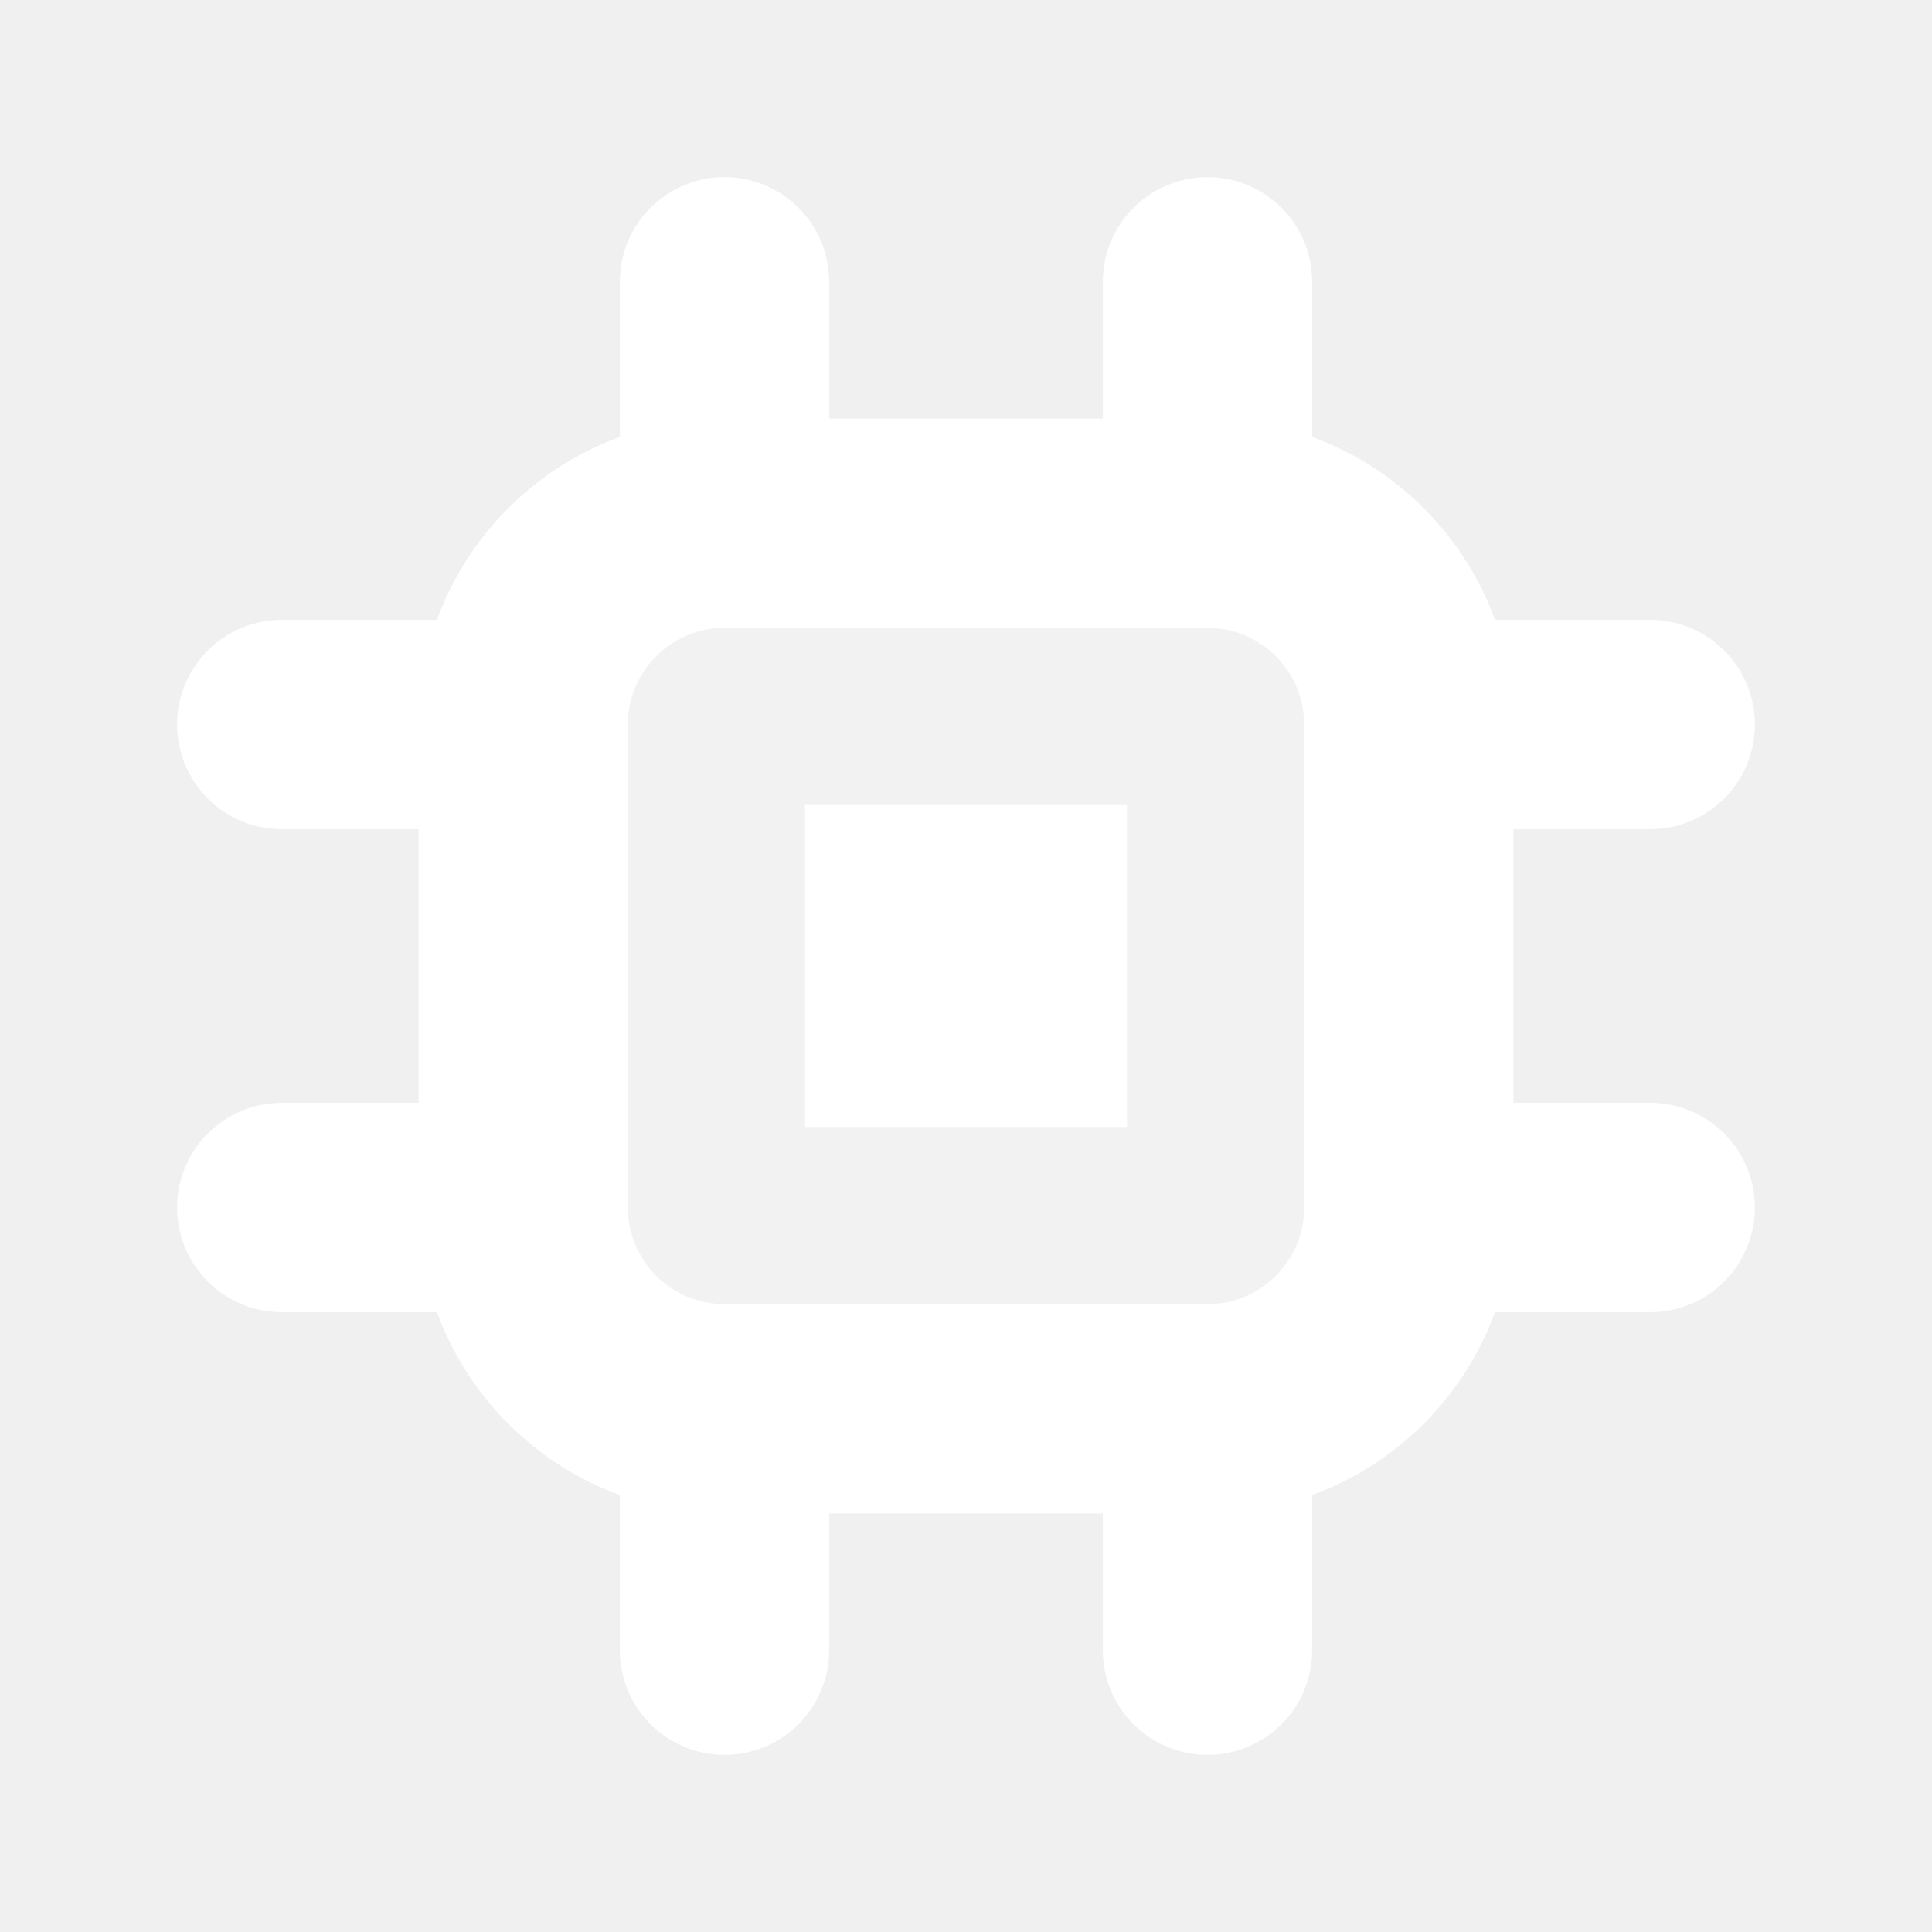
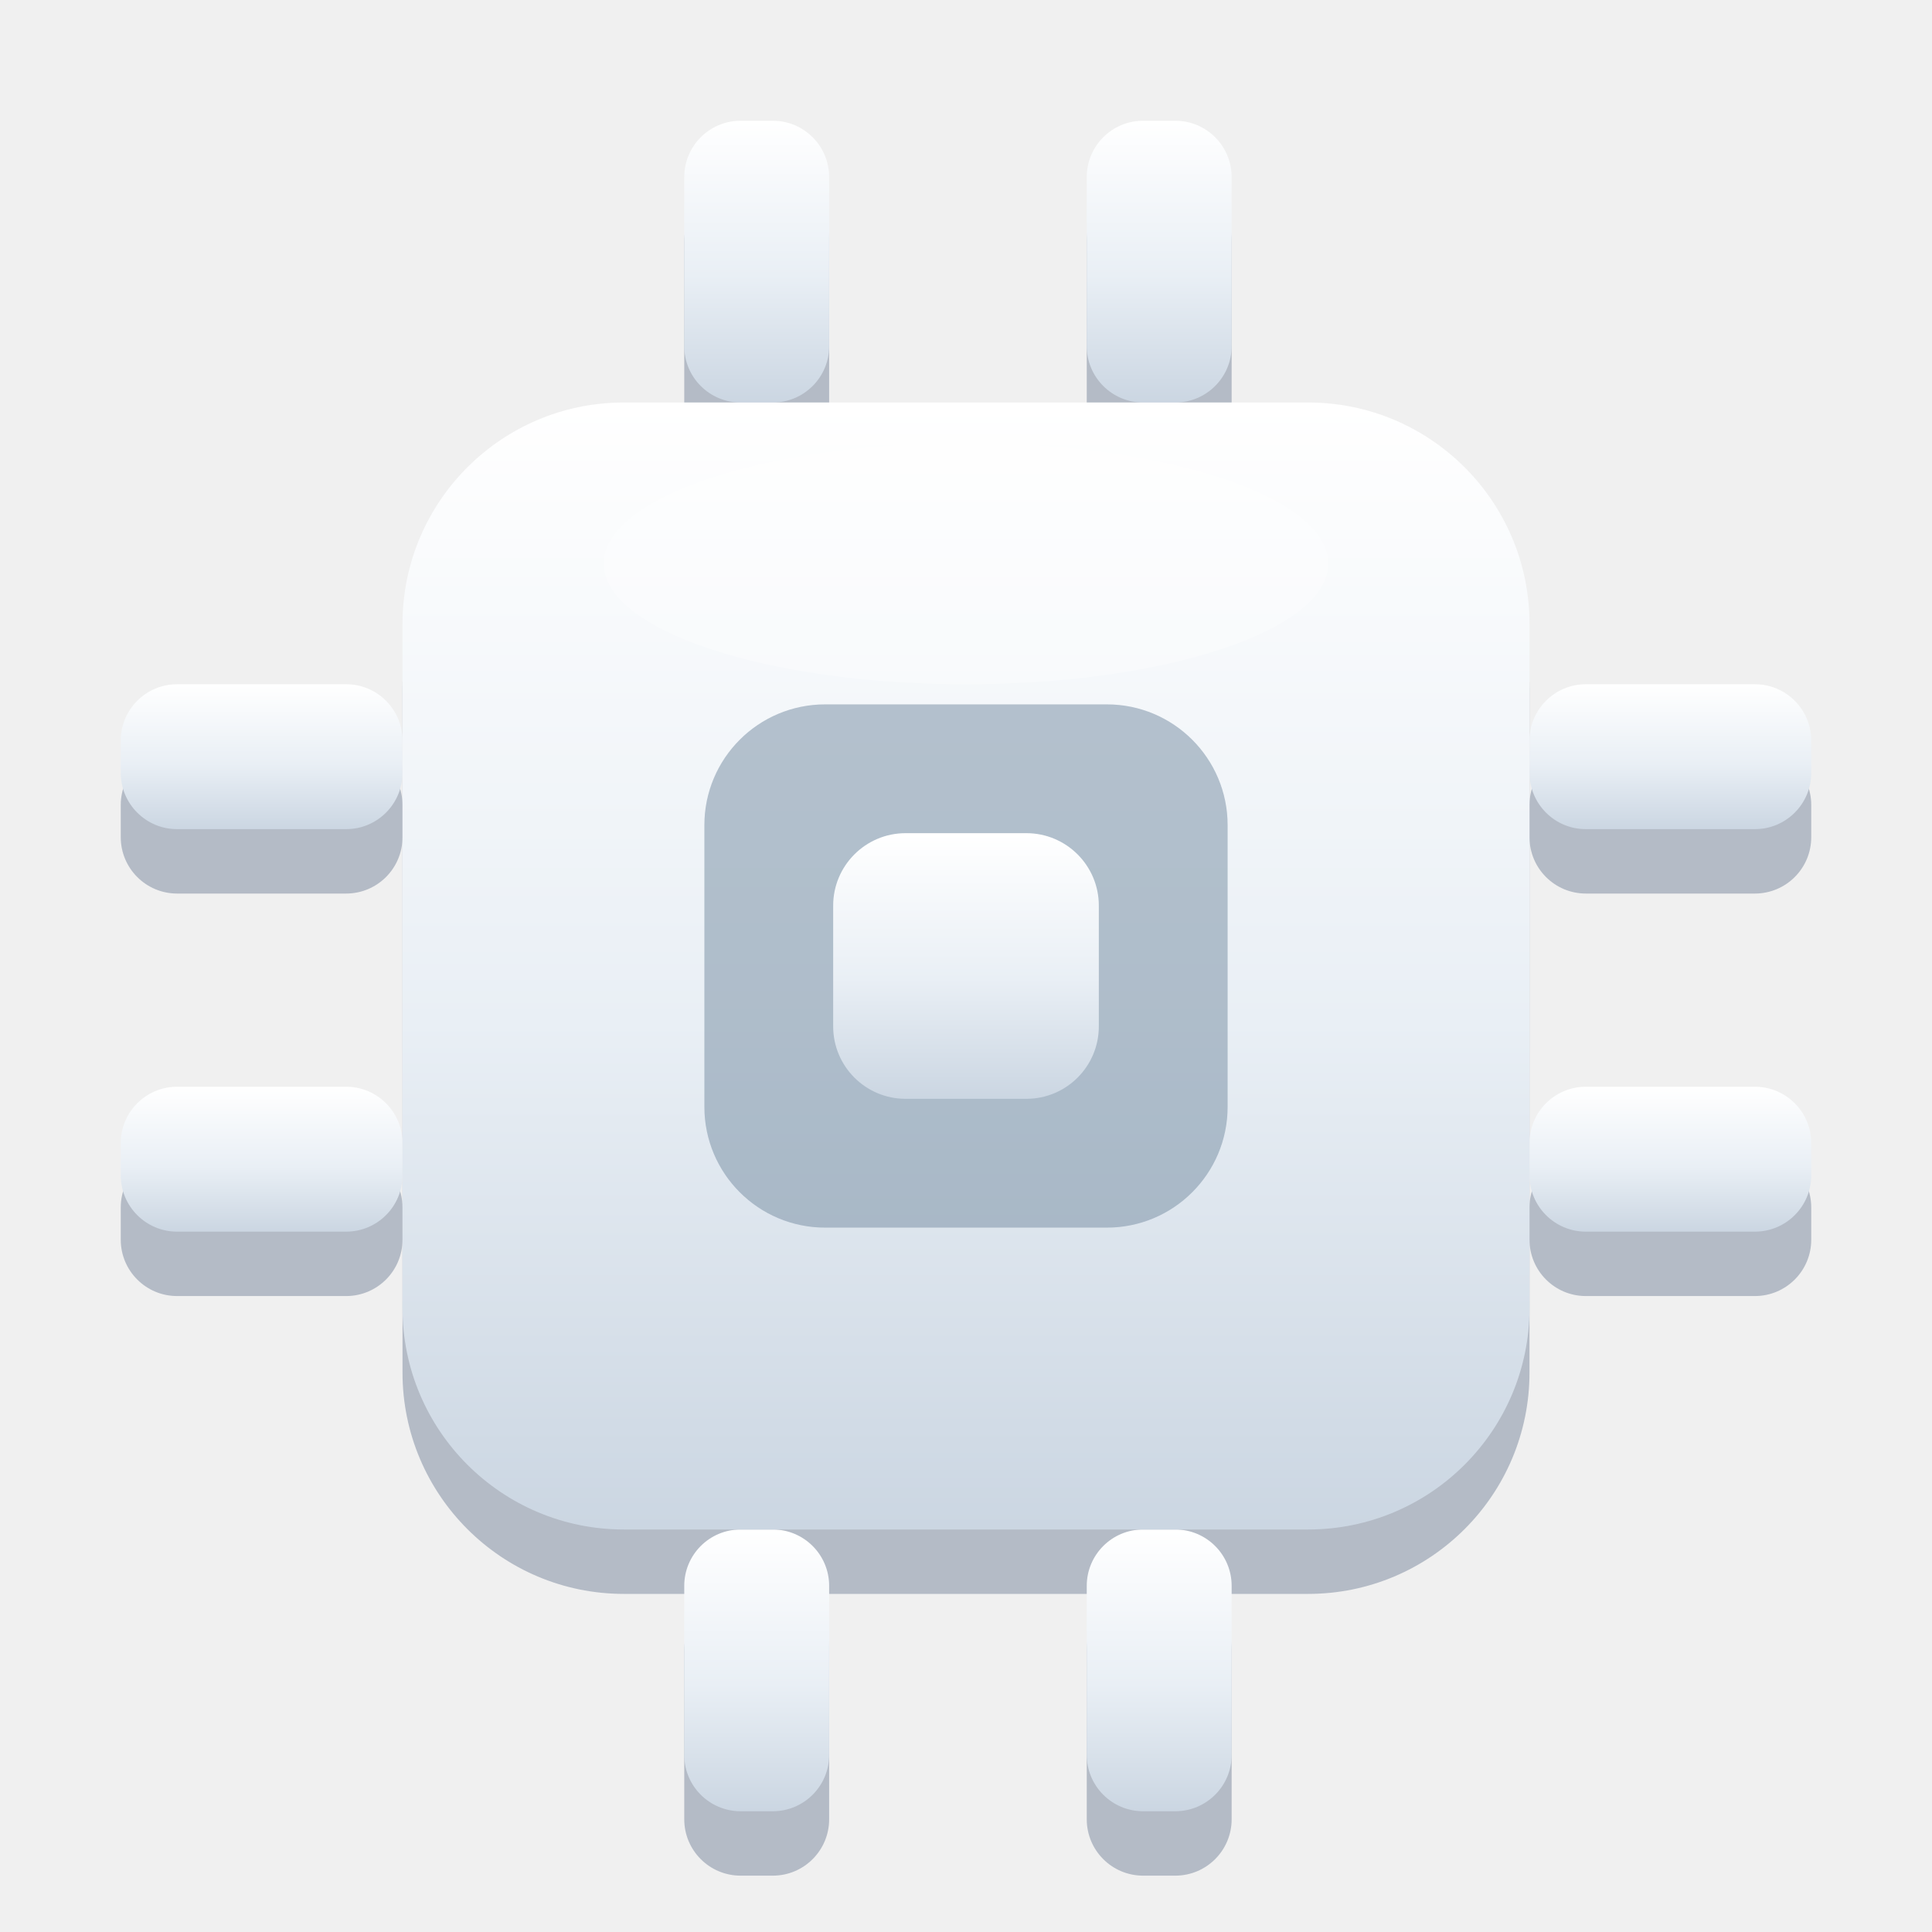
- <svg xmlns="http://www.w3.org/2000/svg" width="24" height="24" viewBox="0 0 24 24" fill="none" stroke="white" stroke-width="2.6" stroke-linecap="round" stroke-linejoin="round">
-   <rect x="6.5" y="6.5" width="11" height="11" rx="2.5" fill="white" fill-opacity="0.15" />
-   <rect x="10" y="10" width="4" height="4" fill="white" stroke="none" />
-   <path d="M9 3.5v3M15 3.5v3M9 17.5v3M15 17.5v3M3.5 9h3M3.5 15h3M17.5 9h3M17.5 15h3" />
+ <svg xmlns="http://www.w3.org/2000/svg" width="48" height="48" viewBox="0 0 48 48">
+   <defs>
+     <linearGradient id="wg" x1="0" y1="0" x2="0" y2="1">
+       <stop offset="0" stop-color="#FFFFFF" />
+       <stop offset="0.55" stop-color="#E9EFF5" />
+       <stop offset="1" stop-color="#CBD6E2" />
+     </linearGradient>
+   </defs>
+   <g transform="translate(0 1.6)">
+     <g fill="rgba(70,90,120,0.35)">
+       <rect x="17" y="3" width="3.6" height="7" rx="1.4" />
+       <rect x="27" y="3" width="3.6" height="7" rx="1.4" />
+       <rect x="17" y="38" width="3.6" height="7" rx="1.4" />
+       <rect x="27" y="38" width="3.6" height="7" rx="1.4" />
+       <rect x="3" y="17" width="7" height="3.6" rx="1.4" />
+       <rect x="3" y="27" width="7" height="3.6" rx="1.4" />
+       <rect x="38" y="17" width="7" height="3.6" rx="1.4" />
+       <rect x="38" y="27" width="7" height="3.6" rx="1.4" />
+     </g>
+     <rect x="10" y="10" width="28" height="28" rx="5.5" fill="rgba(70,90,120,0.35)" />
+     <rect x="17.5" y="17.5" width="13" height="13" rx="3" fill="rgba(70,90,120,0.35)" opacity="0.55" />
+     <rect x="20.7" y="20.7" width="6.6" height="6.6" rx="1.8" fill="rgba(70,90,120,0.35)" />
+   </g>
+   <g fill="url(#wg)">
+     <rect x="17" y="3" width="3.6" height="7" rx="1.4" />
+     <rect x="27" y="3" width="3.6" height="7" rx="1.4" />
+     <rect x="17" y="38" width="3.6" height="7" rx="1.4" />
+     <rect x="27" y="38" width="3.6" height="7" rx="1.4" />
+     <rect x="3" y="17" width="7" height="3.6" rx="1.4" />
+     <rect x="3" y="27" width="7" height="3.6" rx="1.4" />
+     <rect x="38" y="17" width="7" height="3.6" rx="1.4" />
+     <rect x="38" y="27" width="7" height="3.6" rx="1.4" />
+   </g>
+   <rect x="10" y="10" width="28" height="28" rx="5.5" fill="url(#wg)" />
+   <rect x="17.5" y="17.5" width="13" height="13" rx="3" fill="#7E93A8" opacity="0.55" />
+   <rect x="20.7" y="20.7" width="6.6" height="6.6" rx="1.8" fill="url(#wg)" />
+   <ellipse cx="24" cy="14" rx="9" ry="3" fill="#FFFFFF" opacity="0.30" />
</svg>
